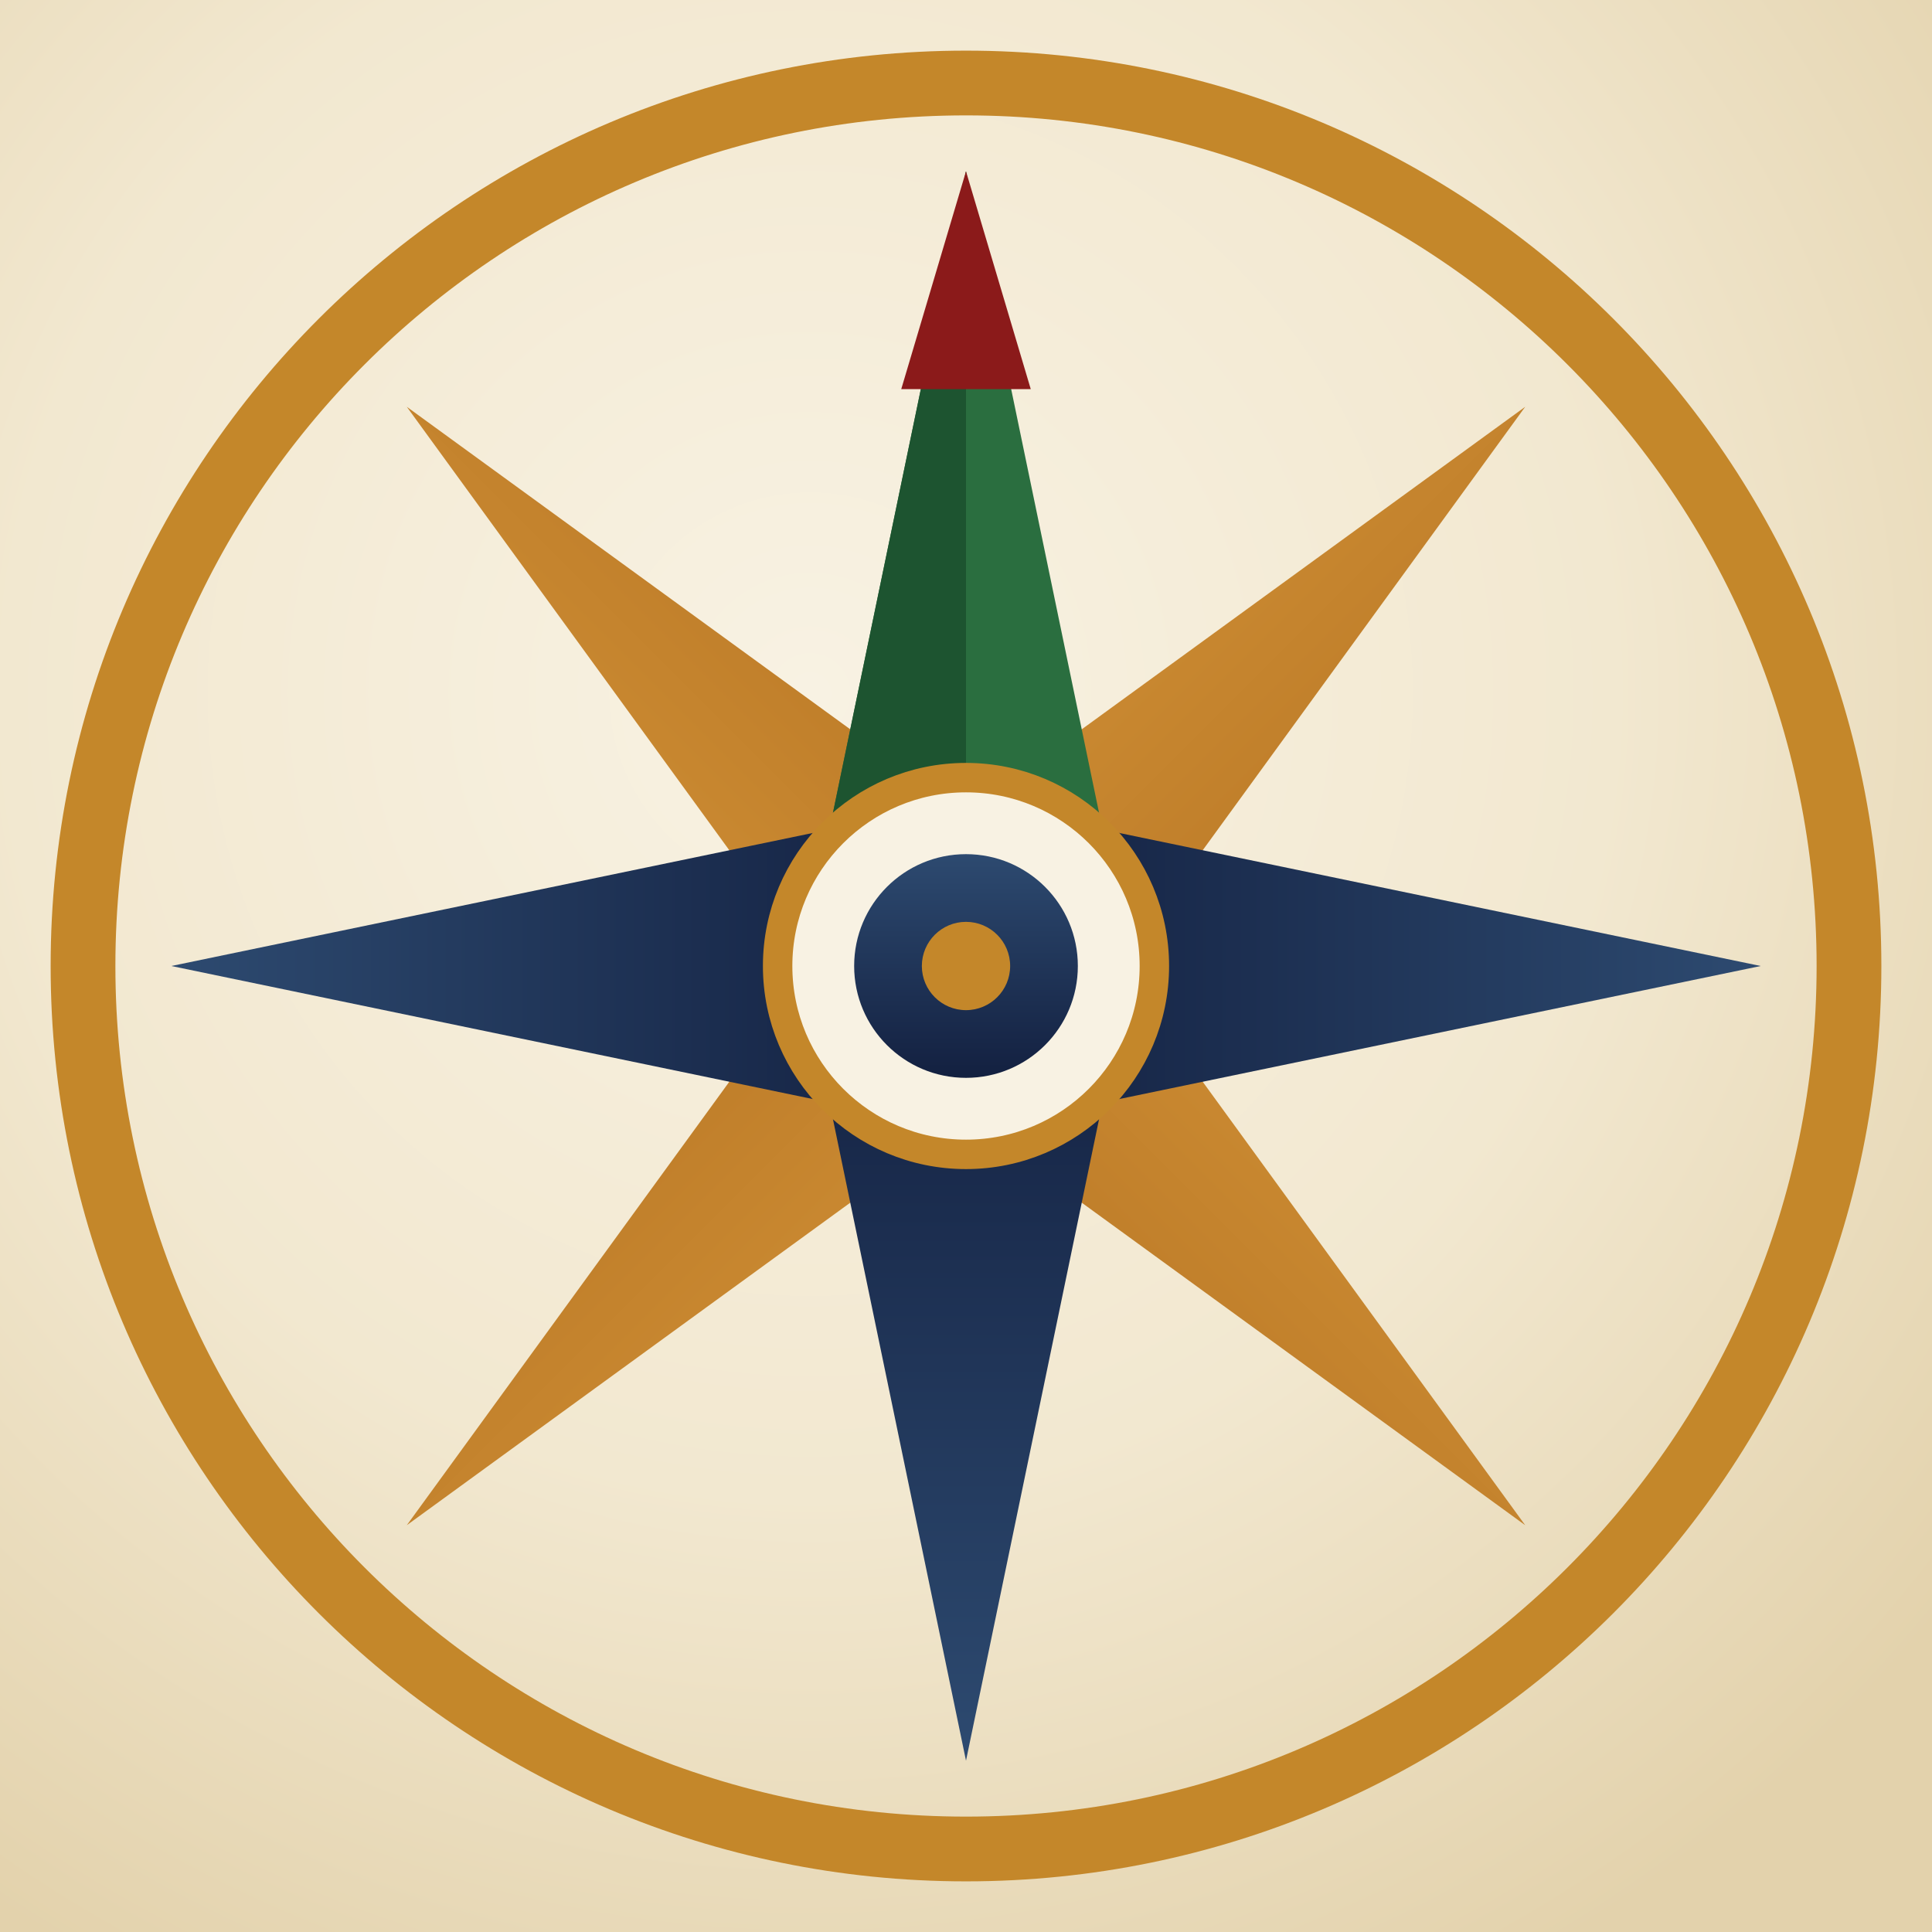
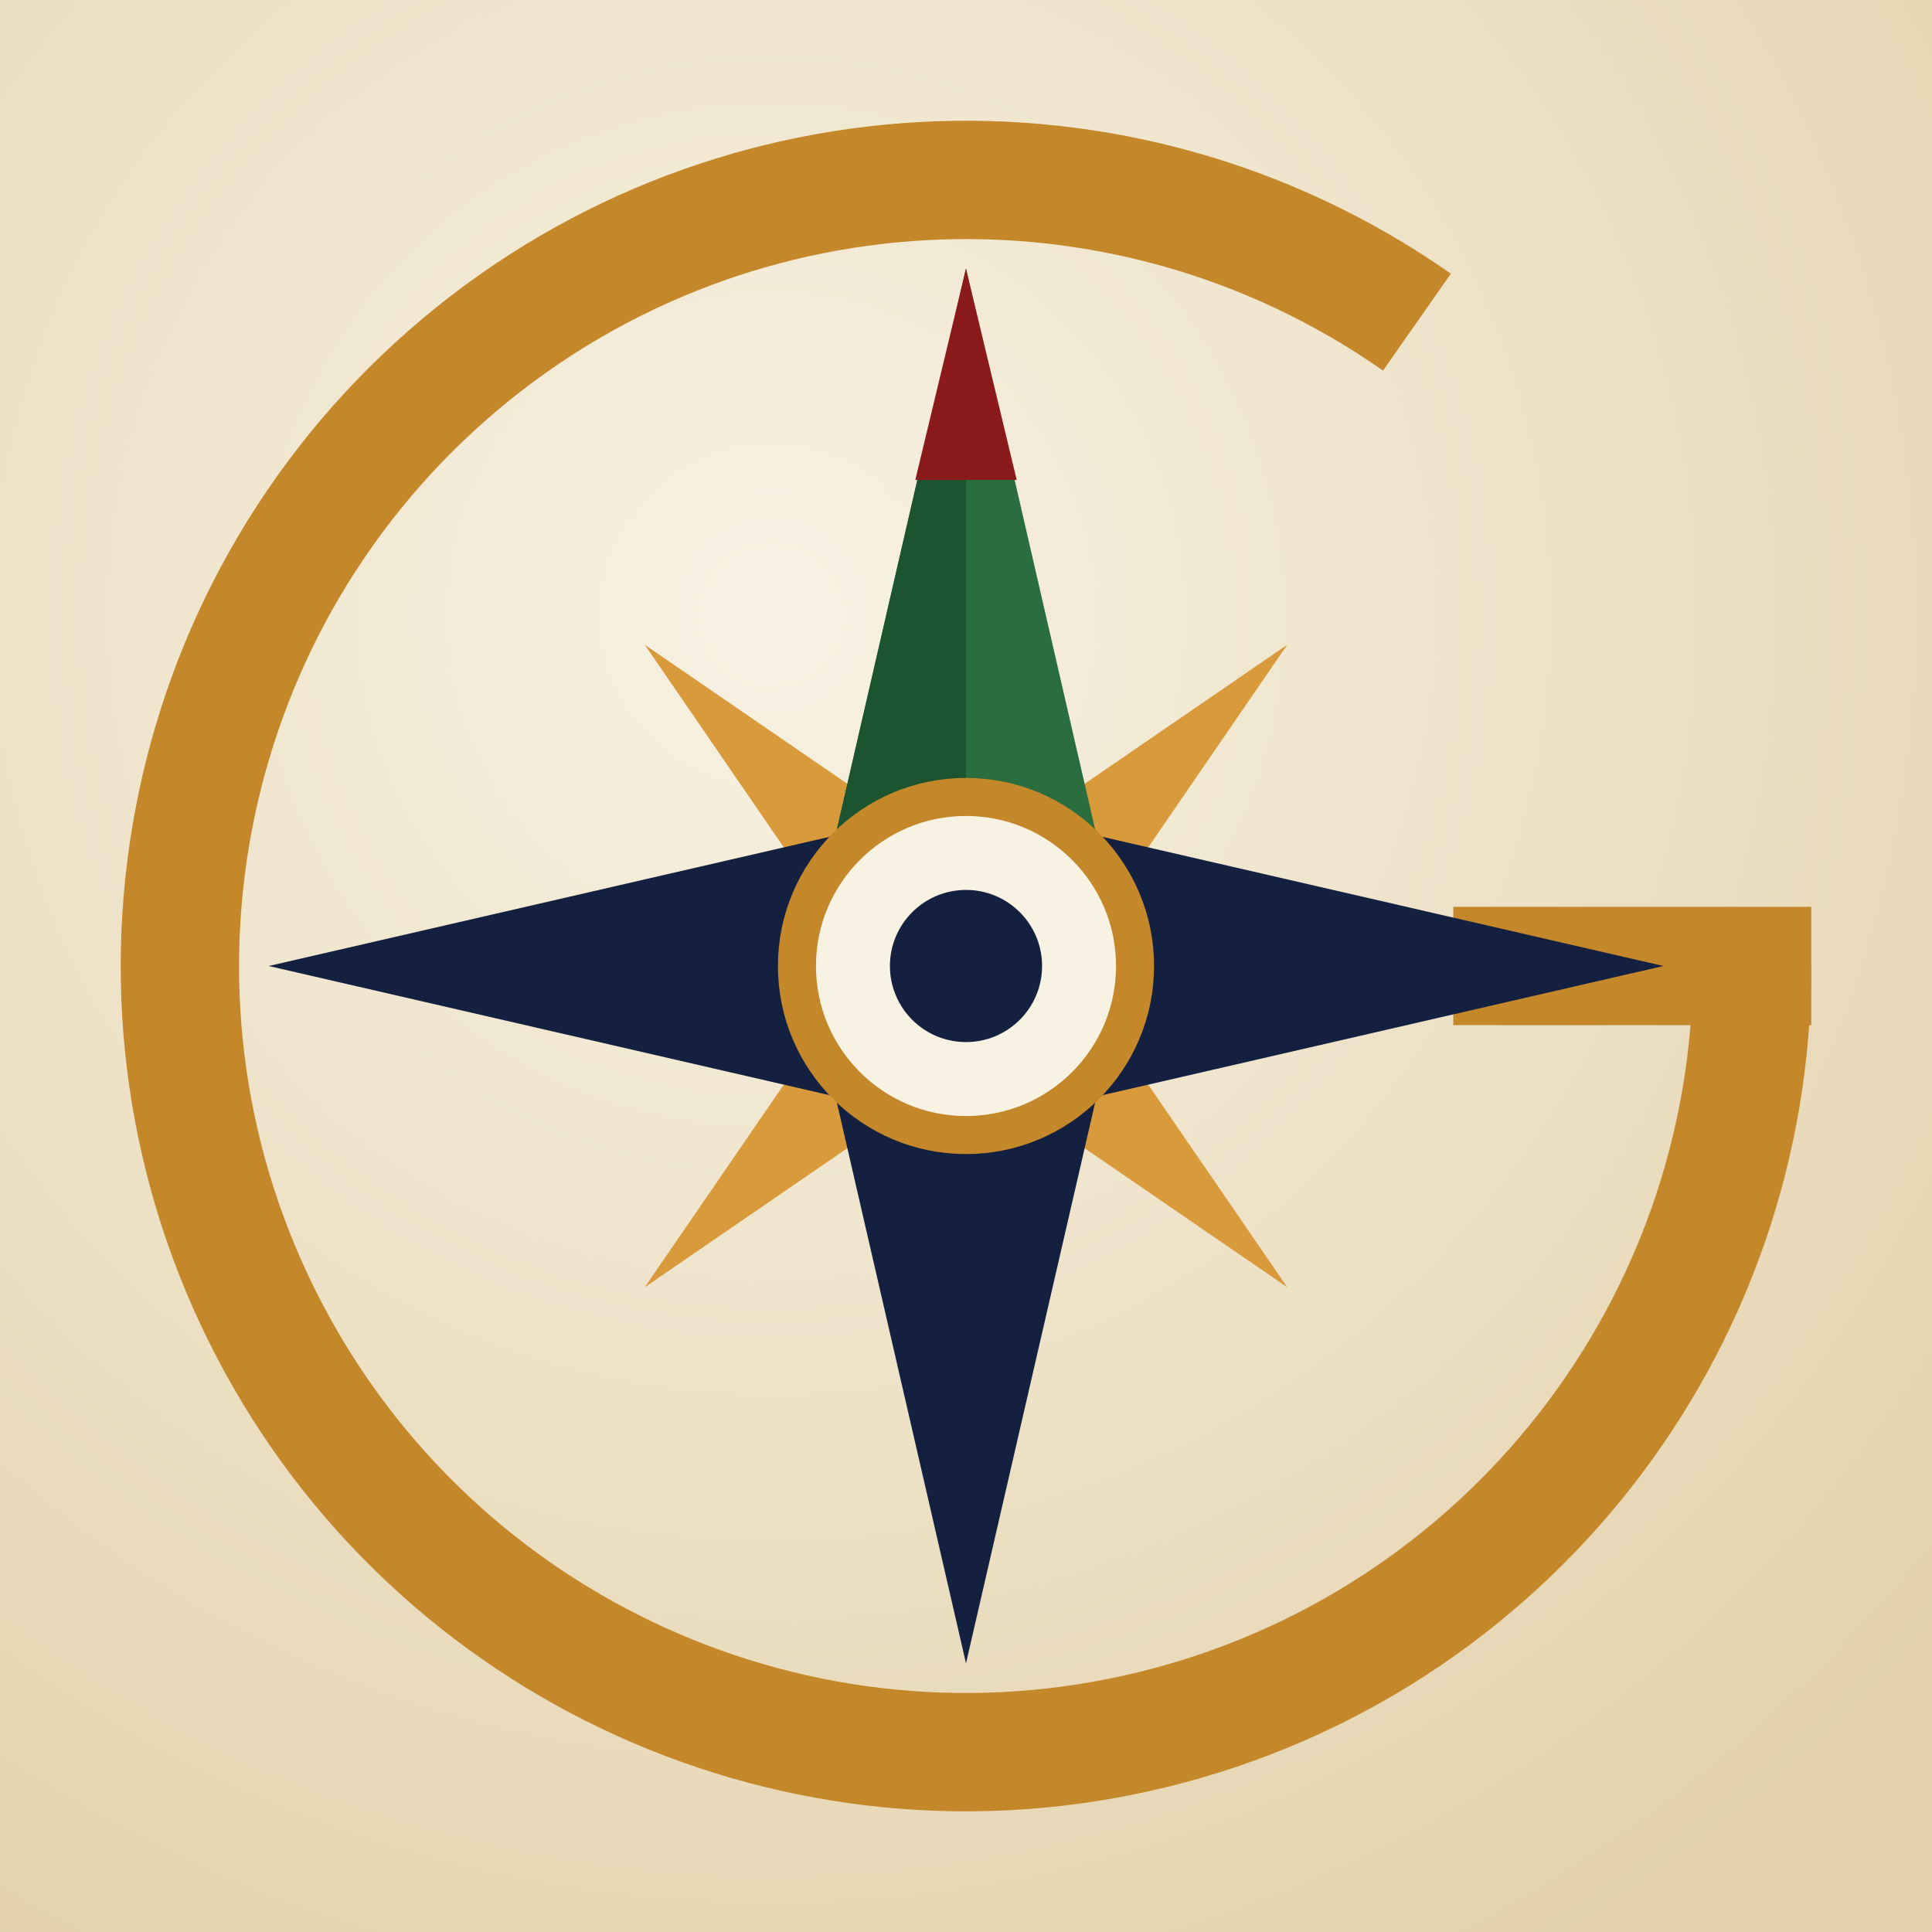
<svg xmlns="http://www.w3.org/2000/svg" width="512" height="512" viewBox="0 0 512 512">
  <defs>
-     <radialGradient id="parch" cx="42%" cy="36%" r="75%">
-       <stop offset="0%" stop-color="#f8f2e3" />
-       <stop offset="55%" stop-color="#f2e8d0" />
-       <stop offset="100%" stop-color="#e3d2ac" />
+     <radialGradient id="parch" cx="40%" cy="32%" r="80%">
+       <stop offset="0" stop-color="#f8f2e3" />
+       <stop offset="1" stop-color="#e3d2ac" />
    </radialGradient>
-     <linearGradient id="navy" x1="0" y1="0" x2="0" y2="1">
-       <stop offset="0%" stop-color="#2d4a70" />
-       <stop offset="100%" stop-color="#132040" />
-     </linearGradient>
-     <linearGradient id="ochre" x1="0" y1="0" x2="1" y2="1">
-       <stop offset="0%" stop-color="#d99a3c" />
-       <stop offset="100%" stop-color="#b06d1f" />
-     </linearGradient>
  </defs>
  <rect width="512" height="512" fill="url(#parch)" />
-   <g transform="translate(256,256) scale(0.78)">
-     <circle r="300" fill="none" stroke="#c4872a" stroke-width="22" />
-     <g fill="url(#ochre)">
-       <polygon points="-30,-30 190,-190 30,30" transform="rotate(0)" />
-       <polygon points="-30,-30 190,-190 30,30" transform="rotate(90)" />
-       <polygon points="-30,-30 190,-190 30,30" transform="rotate(180)" />
-       <polygon points="-30,-30 190,-190 30,30" transform="rotate(270)" />
+   <g transform="translate(256 256) scale(0.56)">
+     <path d="M213.4 -304.7 A372 372 0 1 0 372 0" fill="none" stroke="#c4872a" stroke-width="56" />
+     <rect x="230.6" y="-28" width="169.4" height="56" fill="#c4872a" />
+     <g fill="#d99a3c">
+       <polygon points="0,-215 40,0 0,24 -40,0" transform="rotate(45)" />
+       <polygon points="0,-215 40,0 0,24 -40,0" transform="rotate(135)" />
+       <polygon points="0,-215 40,0 0,24 -40,0" transform="rotate(225)" />
+       <polygon points="0,-215 40,0 0,24 -40,0" transform="rotate(315)" />
    </g>
-     <g fill="url(#navy)">
-       <polygon points="0,-270 56,0 -56,0" transform="rotate(90)" />
-       <polygon points="0,-270 56,0 -56,0" transform="rotate(180)" />
-       <polygon points="0,-270 56,0 -56,0" transform="rotate(270)" />
+     <g fill="#132040">
+       <polygon points="0,-330 76,0 -76,0" transform="rotate(90)" />
+       <polygon points="0,-330 76,0 -76,0" transform="rotate(180)" />
+       <polygon points="0,-330 76,0 -76,0" transform="rotate(270)" />
    </g>
-     <polygon points="0,-270 56,0 -56,0" fill="#2a6e3f" />
-     <polygon points="0,-270 0,0 -56,0" fill="#1d5430" />
-     <polygon points="0,-270 22,-196 -22,-196" fill="#8b1a1a" />
-     <circle r="64" fill="#f8f2e3" stroke="#c4872a" stroke-width="10" />
-     <circle r="38" fill="url(#navy)" />
-     <circle r="15" fill="#c4872a" />
+     <polygon points="0,-330 76,0 -76,0" fill="#2a6e3f" />
+     <polygon points="0,-330 0,0 -76,0" fill="#1d5430" />
+     <polygon points="0,-330 24,-230 -24,-230" fill="#8b1a1a" />
+     <circle r="80" fill="#f8f2e3" stroke="#c4872a" stroke-width="18" />
+     <circle r="36" fill="#132040" />
  </g>
</svg>
